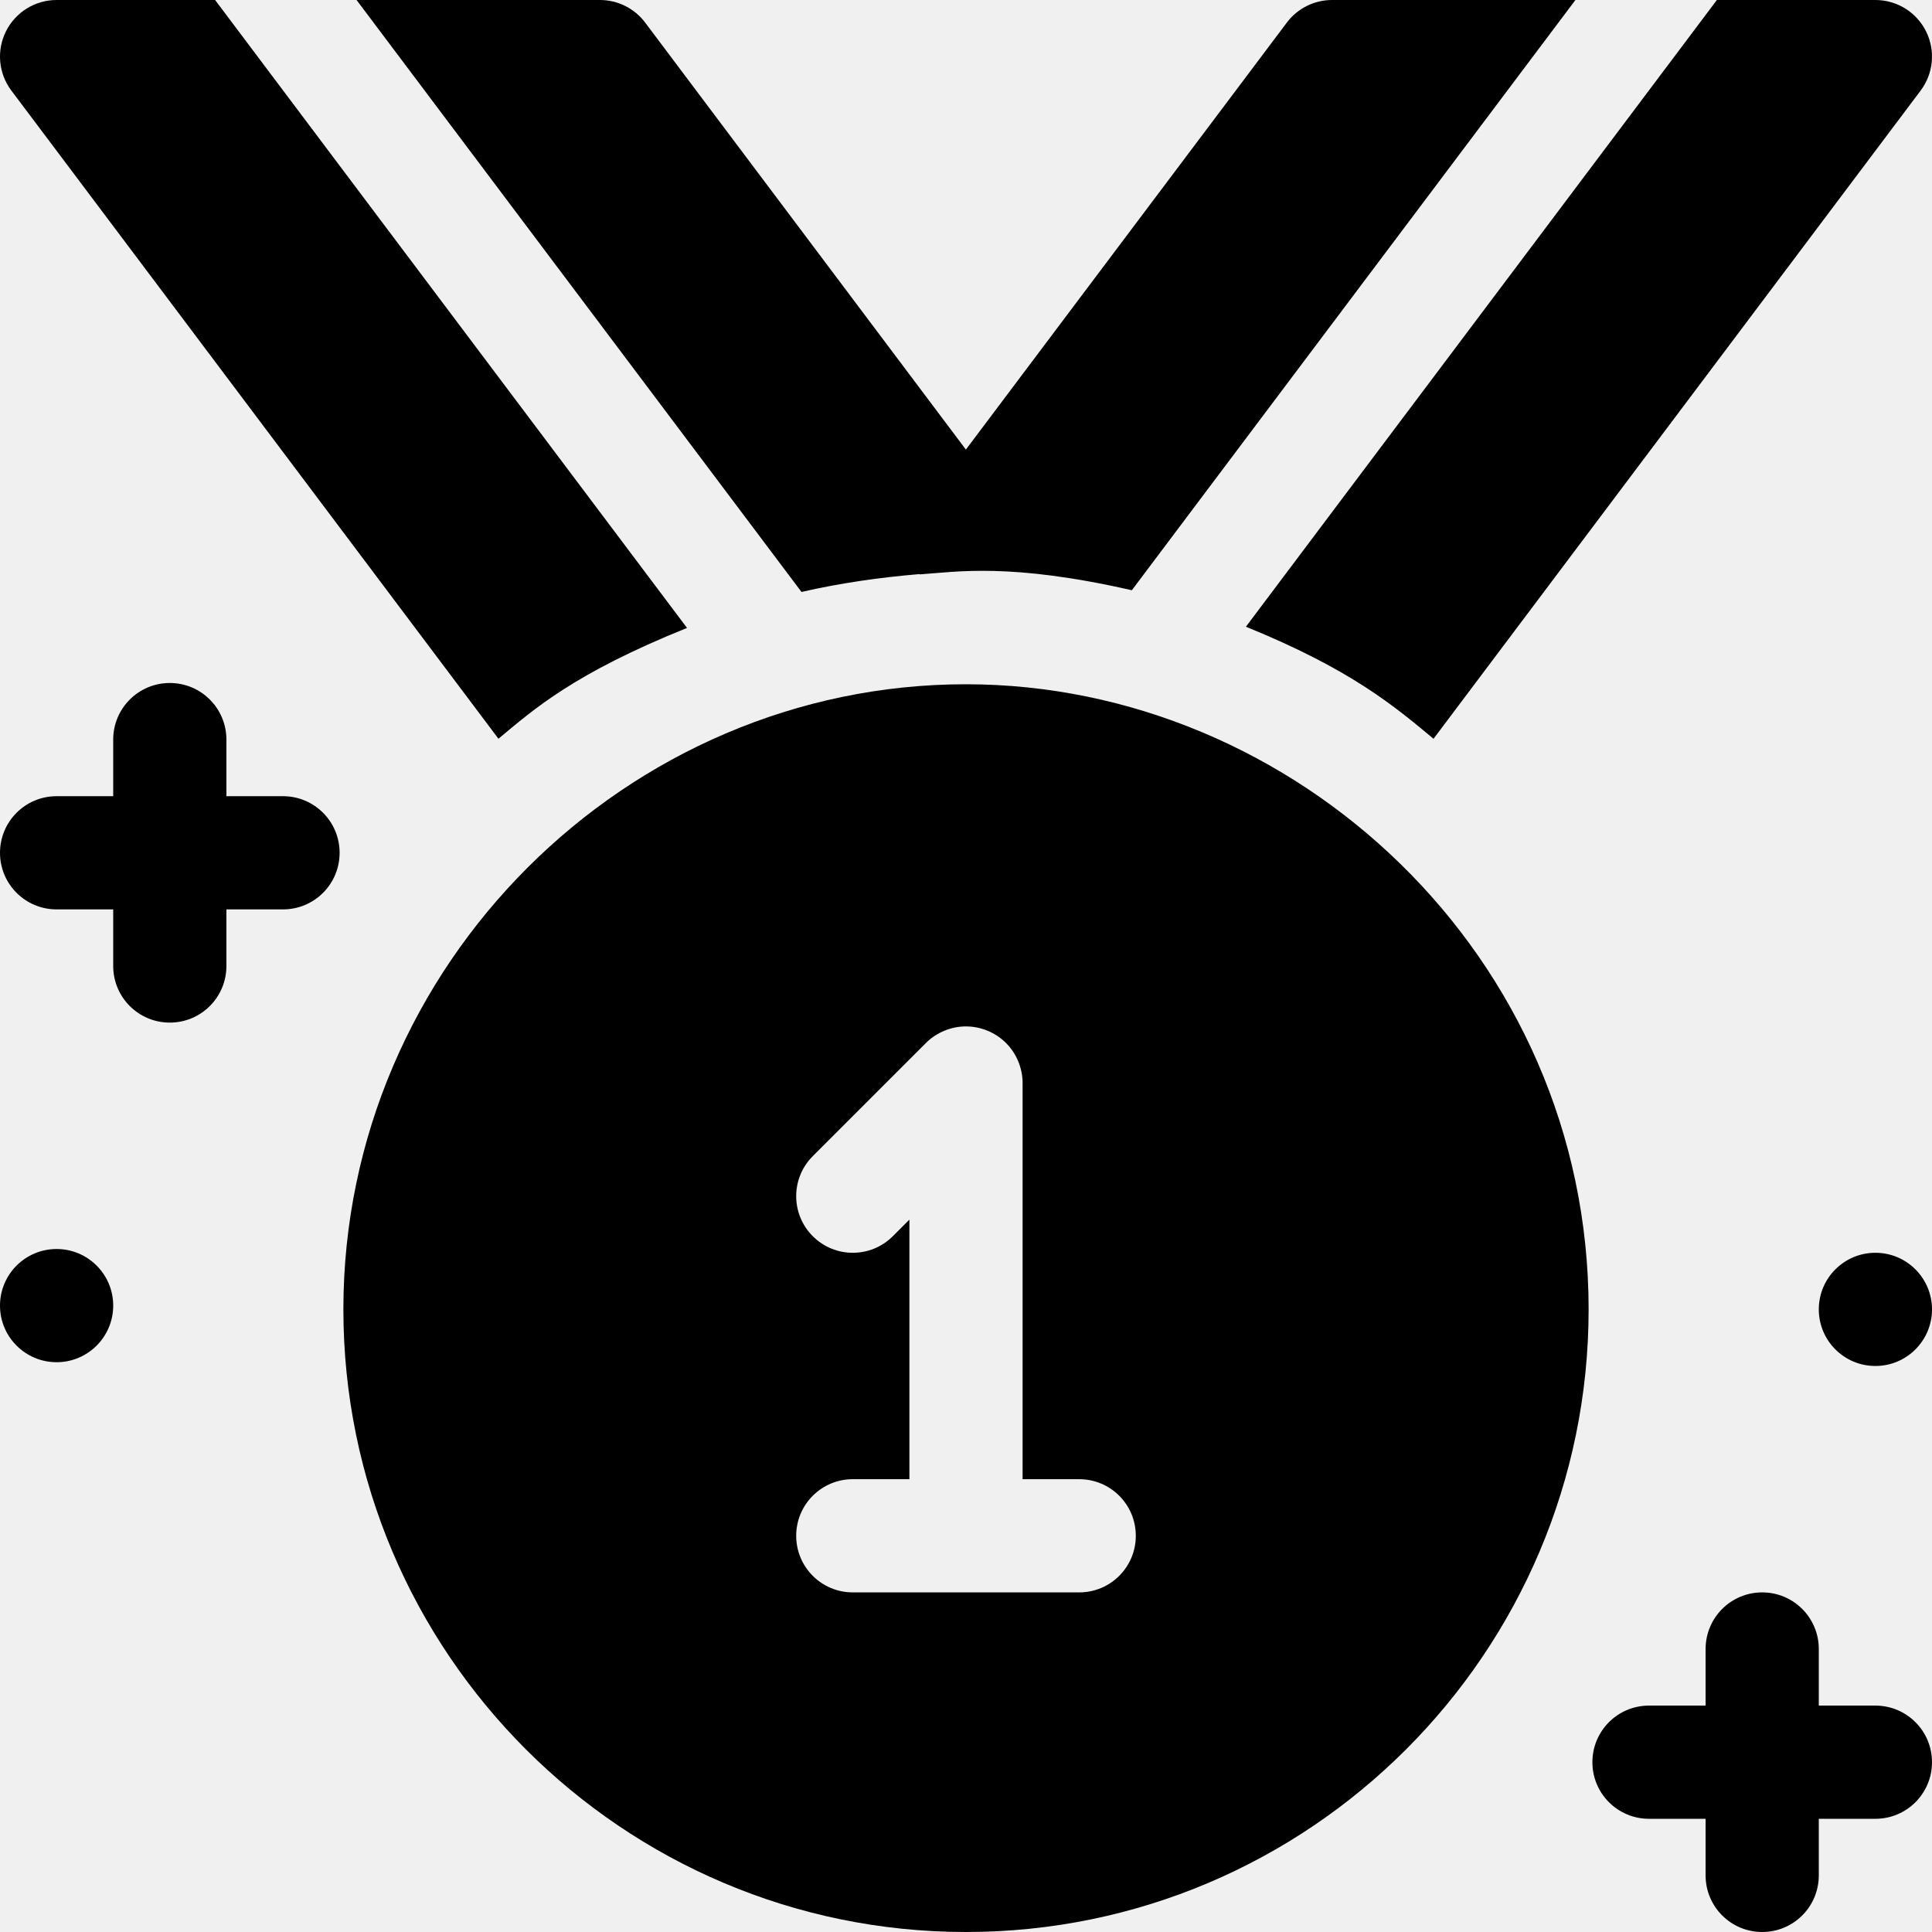
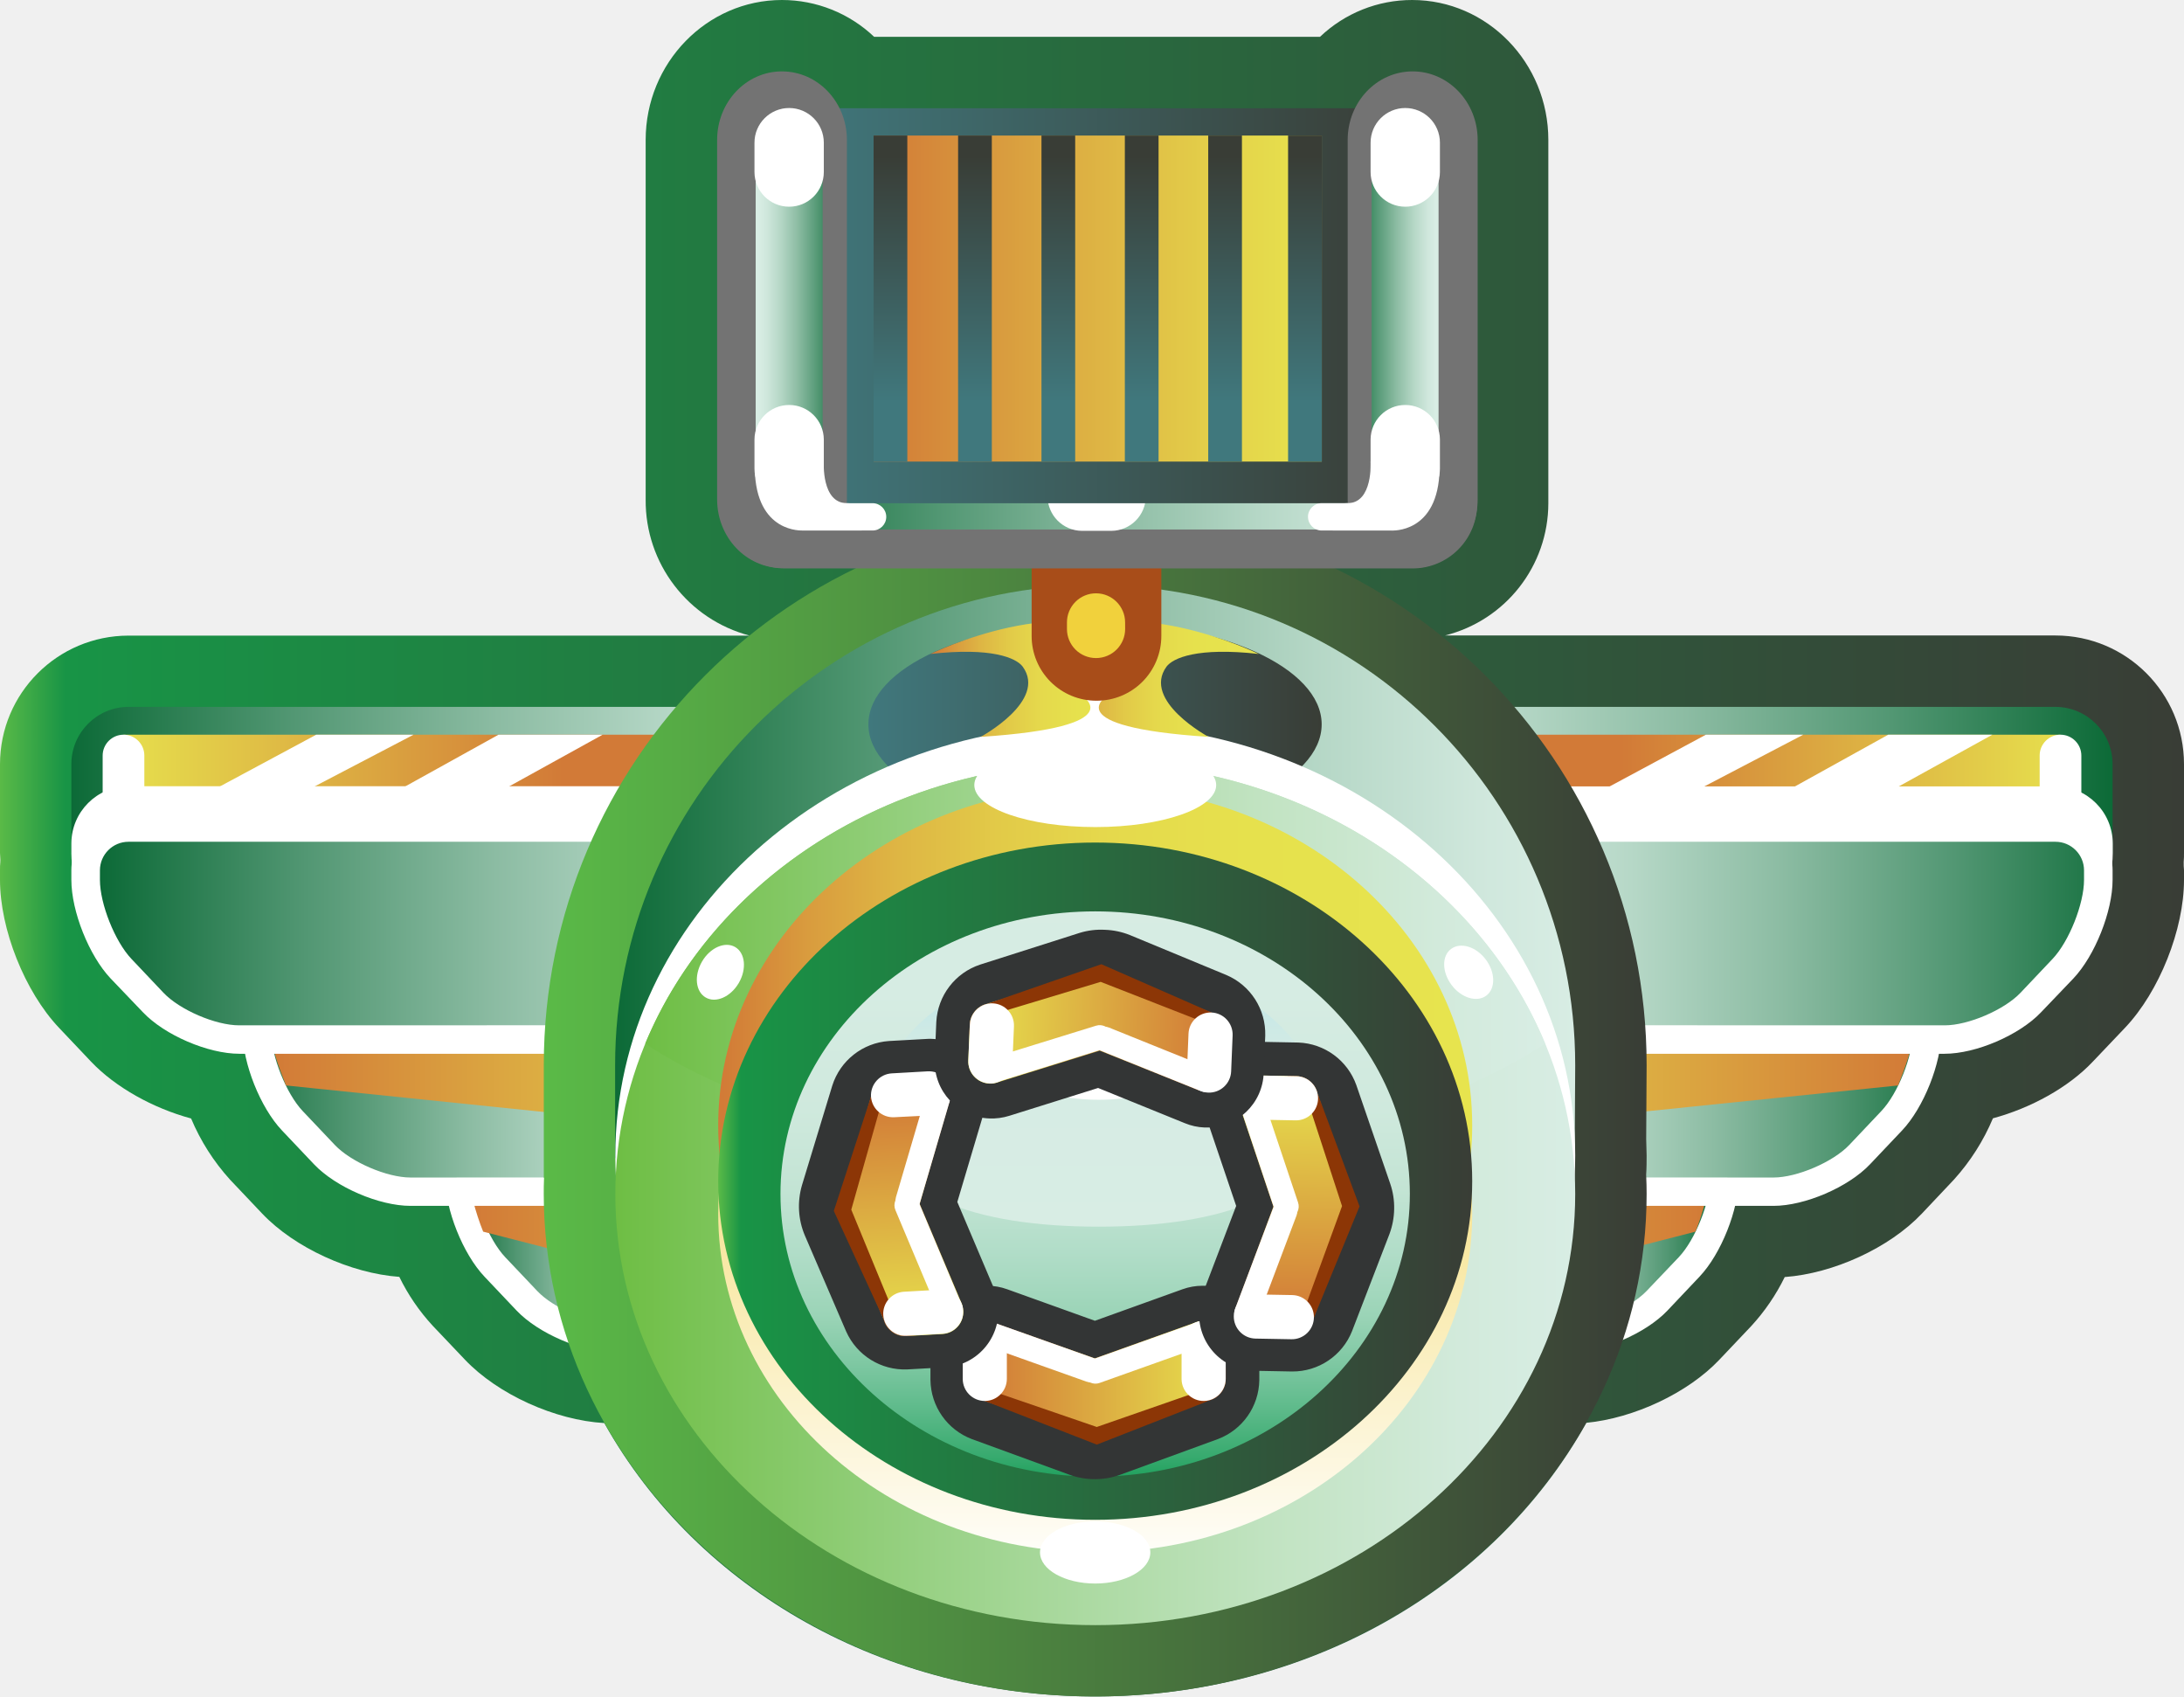
- <svg xmlns="http://www.w3.org/2000/svg" id="Capa_1" enable-background="new 0 0 512 512" height="512" viewBox="0 0 512 512" width="512">
-   <g>
-     <path d="m75 211h-15v-15c0-8.291-6.709-15-15-15s-15 6.709-15 15v15h-15c-8.291 0-15 6.709-15 15s6.709 15 15 15h15v15c0 8.291 6.709 15 15 15s15-6.709 15-15v-15h15c8.291 0 15-6.709 15-15s-6.709-15-15-15z" />
-     <path d="m497 452h-15v-15c0-8.291-6.709-15-15-15s-15 6.709-15 15v15h-15c-8.291 0-15 6.709-15 15s6.709 15 15 15h15v15c0 8.291 6.709 15 15 15s15-6.709 15-15v-15h15c8.291 0 15-6.709 15-15s-6.709-15-15-15z" />
-     <circle cx="497" cy="347" r="15" />
-     <circle cx="15" cy="346" r="15" />
-     <path d="m243.679 152.139c.016.024.007.057.024.081 9.836-.682 24.037-3.139 56.246 4.199l117.554-156.419h-64.497c-4.717 0-9.17 2.227-11.997 6.006l-85.042 113.136-84.976-113.136c-2.827-3.779-7.28-6.006-11.997-6.006h-64.502l117.913 156.878c10.297-2.372 20.758-3.847 31.274-4.739z" />
-     <path d="m132.093 195.773c9.419-7.842 19.862-17.223 49.971-29.368l-125.058-166.405h-42.006c-5.684 0-10.869 3.208-13.418 8.291-2.534 5.083-1.992 11.162 1.421 15.703z" />
-     <path d="m379.898 195.786 129.099-171.792c3.413-4.541 3.955-10.62 1.421-15.703-2.549-5.083-7.734-8.291-13.418-8.291h-42.012l-124.808 166.09c27.703 11.249 39.283 20.993 49.718 29.696z" />
-     <path d="m91 347c0 90.981 74.019 165 165 165s165-74.019 165-165c0-93.838-77.889-165.654-165.003-165.664-89.774-.011-164.997 74.308-164.997 165.664zm195 75h-60c-8.291 0-15-6.709-15-15s6.709-15 15-15h15v-68.789l-4.395 4.395c-5.859 5.859-15.351 5.86-21.211 0-5.859-5.859-5.859-15.352 0-21.211l29.982-29.982c1.388-1.392 3.051-2.496 4.896-3.259 7.64-3.16 16.41.471 19.574 8.119.758 1.833 1.154 3.776 1.154 5.728v105h15c8.291 0 15 6.709 15 15s-6.709 14.999-15 14.999z" />
-   </g>
+ <svg xmlns="http://www.w3.org/2000/svg" xmlns:xlink="http://www.w3.org/1999/xlink" id="Camada_1" data-name="Camada 1" viewBox="0 0 504 391.38">
+   <defs>
+     <linearGradient id="linear-gradient" y1="195.69" x2="504" y2="195.69" gradientUnits="userSpaceOnUse">
+       <stop offset="0" stop-color="#5aba47" />
+       <stop offset="0.03" stop-color="#189446" />
+       <stop offset="1" stop-color="#393d36" />
+     </linearGradient>
+     <linearGradient id="linear-gradient-2" x1="402.28" y1="49.25" x2="356.41" y2="49.25" gradientTransform="matrix(1, 0, 0, -1, -5.16, 333.38)" gradientUnits="userSpaceOnUse">
+       <stop offset="0" stop-color="#0c6a37" />
+       <stop offset="0.27" stop-color="#529773" />
+       <stop offset="0.52" stop-color="#8cbca3" />
+       <stop offset="0.73" stop-color="#b5d7c6" />
+       <stop offset="0.9" stop-color="#cfe7dc" />
+       <stop offset="1" stop-color="#d8ede4" />
+     </linearGradient>
+     <linearGradient id="linear-gradient-3" x1="251.78" y1="277.72" x2="394.67" y2="277.72" gradientUnits="userSpaceOnUse">
+       <stop offset="0" stop-color="#e7e44e" />
+       <stop offset="0.21" stop-color="#e4d34a" />
+       <stop offset="0.62" stop-color="#dba741" />
+       <stop offset="1" stop-color="#d27a37" />
+     </linearGradient>
+     <linearGradient id="linear-gradient-4" x1="457.91" y1="82.96" x2="347.82" y2="82.96" xlink:href="#linear-gradient-2" />
+     <linearGradient id="linear-gradient-5" x1="298.54" y1="243.28" x2="441.43" y2="243.28" xlink:href="#linear-gradient-3" />
+     <linearGradient id="linear-gradient-6" x1="298.33" y1="190.85" x2="487.52" y2="190.85" gradientUnits="userSpaceOnUse">
+       <stop offset="0" stop-color="#d8ede4" />
+       <stop offset="0.1" stop-color="#cfe7dc" />
+       <stop offset="0.27" stop-color="#b5d7c6" />
+       <stop offset="0.48" stop-color="#8cbca3" />
+       <stop offset="0.73" stop-color="#529773" />
+       <stop offset="1" stop-color="#0c6a37" />
+     </linearGradient>
+     <linearGradient id="linear-gradient-7" x1="3075.89" y1="148.44" x2="2968.82" y2="148.44" gradientTransform="translate(3450 333.38) rotate(180)" gradientUnits="userSpaceOnUse">
+       <stop offset="0" stop-color="#d27a37" />
+       <stop offset="1" stop-color="#e7e44e" />
+     </linearGradient>
+     <linearGradient id="linear-gradient-8" x1="499.42" y1="118" x2="339.32" y2="118" xlink:href="#linear-gradient-2" />
+     <linearGradient id="linear-gradient-9" x1="2747.32" y1="49.25" x2="2701.44" y2="49.25" gradientTransform="translate(2854.2 333.38) rotate(180)" xlink:href="#linear-gradient-2" />
+     <linearGradient id="linear-gradient-10" x1="108.09" y1="277.72" x2="250.98" y2="277.72" gradientUnits="userSpaceOnUse">
+       <stop offset="0" stop-color="#d27a37" />
+       <stop offset="0.38" stop-color="#dba741" />
+       <stop offset="0.79" stop-color="#e4d34a" />
+       <stop offset="1" stop-color="#e7e44e" />
+     </linearGradient>
+     <linearGradient id="linear-gradient-11" x1="2802.95" y1="82.96" x2="2692.86" y2="82.96" gradientTransform="translate(2854.2 333.38) rotate(180)" xlink:href="#linear-gradient-2" />
+     <linearGradient id="linear-gradient-12" x1="62.59" y1="243.28" x2="205.49" y2="243.28" xlink:href="#linear-gradient-10" />
+     <linearGradient id="linear-gradient-13" x1="16.47" y1="190.85" x2="205.7" y2="190.85" gradientTransform="matrix(1, 0, 0, 1, 0, 0)" xlink:href="#linear-gradient-2" />
+     <linearGradient id="linear-gradient-14" x1="730.85" y1="148.44" x2="623.78" y2="148.44" gradientTransform="matrix(1, 0, 0, -1, -600.96, 333.38)" xlink:href="#linear-gradient-7" />
+     <linearGradient id="linear-gradient-15" x1="23.06" y1="215.38" x2="199.09" y2="215.38" gradientTransform="matrix(1, 0, 0, 1, 0, 0)" xlink:href="#linear-gradient-2" />
+     <linearGradient id="linear-gradient-16" x1="125.48" y1="254.95" x2="379.99" y2="254.95" gradientUnits="userSpaceOnUse">
+       <stop offset="0" stop-color="#5aba47" />
+       <stop offset="1" stop-color="#393d36" />
+     </linearGradient>
+     <linearGradient id="linear-gradient-17" x1="141.95" y1="245.77" x2="363.51" y2="245.77" gradientTransform="matrix(1, 0, 0, 1, 0, 0)" xlink:href="#linear-gradient-2" />
+     <linearGradient id="linear-gradient-18" x1="200.43" y1="167.11" x2="305.03" y2="167.11" gradientUnits="userSpaceOnUse">
+       <stop offset="0" stop-color="#40787d" />
+       <stop offset="1" stop-color="#393d36" />
+     </linearGradient>
+     <linearGradient id="linear-gradient-19" x1="141.95" y1="275.46" x2="363.51" y2="275.46" gradientUnits="userSpaceOnUse">
+       <stop offset="0" stop-color="#6ebe44" />
+       <stop offset="0.13" stop-color="#80c65f" />
+       <stop offset="0.43" stop-color="#a5d798" />
+       <stop offset="0.68" stop-color="#c1e3c1" />
+       <stop offset="0.88" stop-color="#d2eadb" />
+       <stop offset="1" stop-color="#d8ede4" />
+     </linearGradient>
+     <linearGradient id="linear-gradient-20" x1="148.89" y1="221.12" x2="356.57" y2="221.12" xlink:href="#linear-gradient-19" />
+     <linearGradient id="linear-gradient-21" x1="257.9" y1="124.35" x2="257.9" y2="-31.9" gradientTransform="matrix(1, 0, 0, -1, -5.16, 333.38)" gradientUnits="userSpaceOnUse">
+       <stop offset="0" stop-color="#f0ce41" />
+       <stop offset="0.43" stop-color="#f7e495" />
+       <stop offset="0.99" stop-color="#fff" />
+     </linearGradient>
+     <linearGradient id="linear-gradient-22" x1="165.74" y1="259.65" x2="339.74" y2="259.65" gradientUnits="userSpaceOnUse">
+       <stop offset="0" stop-color="#d27a37" />
+       <stop offset="0.01" stop-color="#d27c37" />
+       <stop offset="0.12" stop-color="#d99c3e" />
+       <stop offset="0.24" stop-color="#deb644" />
+       <stop offset="0.37" stop-color="#e2ca48" />
+       <stop offset="0.52" stop-color="#e5d94c" />
+       <stop offset="0.7" stop-color="#e6e14d" />
+       <stop offset="1" stop-color="#e7e44e" />
+     </linearGradient>
+     <linearGradient id="linear-gradient-23" x1="165.74" y1="272.51" x2="339.74" y2="272.51" xlink:href="#linear-gradient" />
+     <linearGradient id="linear-gradient-24" x1="252.73" y1="44.9" x2="252.73" y2="226.93" gradientTransform="matrix(1, 0, 0, -1, 0, 392)" gradientUnits="userSpaceOnUse">
+       <stop offset="0" stop-color="#029447" />
+       <stop offset="0.01" stop-color="#0c984f" />
+       <stop offset="0.06" stop-color="#37aa6e" />
+       <stop offset="0.12" stop-color="#5dba8a" />
+       <stop offset="0.18" stop-color="#7fc8a3" />
+       <stop offset="0.24" stop-color="#9bd4b7" />
+       <stop offset="0.32" stop-color="#b1ddc8" />
+       <stop offset="0.4" stop-color="#c3e4d4" />
+       <stop offset="0.5" stop-color="#cfe9dd" />
+       <stop offset="0.65" stop-color="#d6ece3" />
+       <stop offset="1" stop-color="#d8ede4" />
+     </linearGradient>
+     <linearGradient id="linear-gradient-25" x1="258.71" y1="47.36" x2="258.71" y2="133.06" gradientTransform="matrix(1, 0, 0, -1, -5.16, 333.38)" gradientUnits="userSpaceOnUse">
+       <stop offset="0" stop-color="#d8ede4" />
+       <stop offset="0.4" stop-color="#d6ece4" />
+       <stop offset="0.55" stop-color="#cfeae5" />
+       <stop offset="0.65" stop-color="#c4e7e7" />
+       <stop offset="0.73" stop-color="#b3e2ea" />
+       <stop offset="0.81" stop-color="#9ddced" />
+       <stop offset="0.87" stop-color="#81d4f1" />
+       <stop offset="0.93" stop-color="#61caf6" />
+       <stop offset="0.98" stop-color="#3dbffc" />
+       <stop offset="1" stop-color="#2abaff" />
+     </linearGradient>
+     <linearGradient id="linear-gradient-26" x1="258.71" y1="34.44" x2="258.71" y2="-28.92" xlink:href="#linear-gradient-21" />
+     <linearGradient id="linear-gradient-27" x1="214.73" y1="156.63" x2="263.47" y2="156.63" xlink:href="#linear-gradient-22" />
+     <linearGradient id="linear-gradient-28" x1="241.74" y1="156.63" x2="290.48" y2="156.63" xlink:href="#linear-gradient-22" />
+     <linearGradient id="linear-gradient-29" x1="178.71" y1="218.95" x2="338.75" y2="218.95" xlink:href="#linear-gradient-2" />
+     <linearGradient id="linear-gradient-30" x1="182.15" y1="70.54" x2="324.26" y2="70.54" xlink:href="#linear-gradient-18" />
+     <linearGradient id="linear-gradient-31" x1="199.09" y1="262.81" x2="180.2" y2="262.81" xlink:href="#linear-gradient-2" />
+     <linearGradient id="linear-gradient-32" x1="109.29" y1="262.81" x2="90.4" y2="262.81" gradientTransform="translate(421.76 333.38) rotate(180)" xlink:href="#linear-gradient-2" />
+     <linearGradient id="linear-gradient-33" x1="201.6" y1="68.88" x2="305.03" y2="68.88" xlink:href="#linear-gradient-10" />
+     <linearGradient id="linear-gradient-34" x1="205.49" y1="299.21" x2="205.49" y2="355.97" gradientTransform="matrix(1, 0, 0, -1, 0, 392)" xlink:href="#linear-gradient-18" />
+     <linearGradient id="linear-gradient-35" x1="224.99" y1="299.21" x2="224.99" y2="355.97" gradientTransform="matrix(1, 0, 0, -1, 0, 392)" xlink:href="#linear-gradient-18" />
+     <linearGradient id="linear-gradient-36" x1="244.23" y1="299.21" x2="244.23" y2="355.97" gradientTransform="matrix(1, 0, 0, -1, 0, 392)" xlink:href="#linear-gradient-18" />
+     <linearGradient id="linear-gradient-37" x1="282.71" y1="299.21" x2="282.71" y2="355.97" gradientTransform="matrix(1, 0, 0, -1, 0, 392)" xlink:href="#linear-gradient-18" />
+     <linearGradient id="linear-gradient-38" x1="263.47" y1="299.21" x2="263.47" y2="355.97" gradientTransform="matrix(1, 0, 0, -1, 0, 392)" xlink:href="#linear-gradient-18" />
+     <linearGradient id="linear-gradient-39" x1="301.14" y1="299.21" x2="301.14" y2="355.97" gradientTransform="matrix(1, 0, 0, -1, 0, 392)" xlink:href="#linear-gradient-18" />
+     <linearGradient id="linear-gradient-40" x1="232.41" y1="14.99" x2="288.03" y2="14.99" gradientTransform="matrix(1, 0, 0, -1, -5.16, 333.38)" xlink:href="#linear-gradient-7" />
+     <linearGradient id="linear-gradient-41" x1="237.32" y1="3.39" x2="292.94" y2="3.39" gradientTransform="matrix(0.02, -1, -1, -0.02, 297.27, 541.22)" xlink:href="#linear-gradient-7" />
+     <linearGradient id="linear-gradient-42" x1="182.57" y1="-33.39" x2="238.17" y2="-33.39" gradientTransform="matrix(0.06, 1, 1, -0.06, 228.92, 68.54)" xlink:href="#linear-gradient-7" />
+     <linearGradient id="linear-gradient-43" x1="227.03" y1="181.18" x2="282.65" y2="181.18" gradientTransform="matrix(-1, -0.04, -0.04, 1, 513.77, 66.85)" xlink:href="#linear-gradient-7" />
+   </defs>
+   <path d="M252.73,391.38c-48.37,0-91.65-24.43-113.28-63.07-11.33-.65-24.56-6.61-32.18-14.65l-7.43-7.82a46.8,46.8,0,0,1-7.69-11.26C80.94,293.77,68,287.87,60.52,280l-7.42-7.83a49.52,49.52,0,0,1-9-14.13c-8.74-2.36-17.45-7.17-23.09-13.12l-7.42-7.83C5.71,228.75,0,214.38,0,203v-2.23a16.88,16.88,0,0,1,.07-1.87c.07-.63-.07-1.44-.07-2.11v-20.5a29.68,29.68,0,0,1,29.65-29.65H173A32.18,32.18,0,0,1,149,115.24V32.29C149,14.48,163.13,0,180.45,0a30.89,30.89,0,0,1,21.27,8.49h102.9A30.77,30.77,0,0,1,325.88,0c17.33,0,31.43,14.48,31.43,32.29v83.8a31.49,31.49,0,0,1-23.86,30.52H474.34A29.68,29.68,0,0,1,504,176.26v20.5c0,.67,0,1.37-.07,2.11a15.58,15.58,0,0,0,.07,1.87V203c0,11.44-5.71,25.78-13.58,34.08L483,244.88c-5.64,6-14.35,10.76-23.09,13.12a49.93,49.93,0,0,1-9,14.14L443.49,280c-7.5,7.91-20.42,13.81-31.63,14.62a47.64,47.64,0,0,1-7.69,11.27l-7.42,7.83c-7.28,7.68-19.69,13.46-30.66,14.53C344.46,366.92,301.15,391.38,252.73,391.38Z" transform="translate(0 0)" fill="url(#linear-gradient)" />
+   <path d="M212.1,269.51A12,12,0,0,1,223,256.43a10.45,10.45,0,0,1,1.25-.05H388.08a13.21,13.21,0,0,1,13.17,13.18v2.23c0,7.25-4.07,17.49-9.06,22.75l-7.42,7.84c-5,5.26-15,9.56-22.24,9.56h-134a14.5,14.5,0,0,1-14.18-13.14Z" transform="translate(0 0)" fill="#fff" />
+   <path d="M228.52,305.32a7.86,7.86,0,0,1-7.61-7.05L218.67,269a5.46,5.46,0,0,1,4.84-6,4.78,4.78,0,0,1,.76,0H388.08a6.6,6.6,0,0,1,6.59,6.59v2.23c0,5.52-3.46,14.21-7.26,18.22L380,297.82c-3.73,3.92-12,7.5-17.46,7.5Z" transform="translate(0 0)" fill="url(#linear-gradient-2)" />
+   <path d="M388.08,256.38c7.25,0,4.85.31,4.85,7.56l1.74,6.21c0,3.69-1.71,9.81-3.41,14l-58.11,14.91c-7.25,0-79.7-20.82-80.26-28.05l-1.11-14.63Z" transform="translate(0 0)" fill="url(#linear-gradient-3)" />
+   <path d="M258.84,235.79a12,12,0,0,1,10.8-13.09,12.55,12.55,0,0,1,1.37,0H434.84A13.22,13.22,0,0,1,448,235.83v2.23c0,7.24-4.08,17.48-9.06,22.74l-7.42,7.83c-5,5.26-15,9.57-22.25,9.57h-134a14.52,14.52,0,0,1-14.19-13.14Z" transform="translate(0 0)" fill="#fff" />
+   <path d="M275.26,271.61a7.88,7.88,0,0,1-7.62-7.06l-2.24-29.26a5.46,5.46,0,0,1,4.83-6,5.09,5.09,0,0,1,.78,0H434.84a6.59,6.59,0,0,1,6.58,6.59v2.23c0,5.52-3.45,14.2-7.26,18.21l-7.41,7.83c-3.73,3.93-12.05,7.51-17.47,7.51Z" transform="translate(0 0)" fill="url(#linear-gradient-4)" />
+   <path d="M428.84,222.65c6.93,0,12.59,5.93,12.59,13.18v2.23c0,3.69-1.78,8.17-3.4,12.36l-131.34,13.5c-6.93,0-6.55-19.41-7.08-26.64l-1.07-14.63Z" transform="translate(0 0)" fill="url(#linear-gradient-5)" />
+   <path d="M310.54,163.08h163.8a13.22,13.22,0,0,1,13.18,13.18v20.5l-16,11.81-.47.5c-5,5.26-15,9.56-22.25,9.56h-134a14.55,14.55,0,0,1-13.57-10.06l-2.89-17.71V176.22a12.06,12.06,0,0,1,10.93-13.09A10.12,10.12,0,0,1,310.54,163.08Z" transform="translate(0 0)" fill="url(#linear-gradient-6)" />
+   <rect x="310.54" y="169.5" width="164.96" height="30.88" fill="url(#linear-gradient-7)" />
+   <path d="M470.69,174.32a4.81,4.81,0,0,1,4.8-4.82h0a4.82,4.82,0,0,1,4.82,4.82h0v14.06a4.81,4.81,0,0,1-4.81,4.81h0a4.81,4.81,0,0,1-4.81-4.81Z" transform="translate(0 0)" fill="#fff" />
+   <path d="M298.36,194.49a12.07,12.07,0,0,1,11-13.07c.41,0,.81,0,1.22,0h163.8a13.22,13.22,0,0,1,13.18,13.18v2.23c0,7.25-4.07,17.49-9.06,22.75L471,227.38c-5,5.26-15,9.57-22.25,9.57h-134a14.5,14.5,0,0,1-14.18-13.15Z" transform="translate(0 0)" fill="#fff" />
+   <path d="M298.36,200.7a12.06,12.06,0,0,1,10.93-13.09,10.45,10.45,0,0,1,1.25-.05h163.8a13.22,13.22,0,0,1,13.18,13.18V203c0,7.25-4.07,17.49-9.06,22.75L471,233.55c-5,5.26-15,9.56-22.25,9.56h-134A14.5,14.5,0,0,1,300.66,230Z" transform="translate(0 0)" fill="#fff" />
+   <path d="M314.84,236.52a7.86,7.86,0,0,1-7.61-7.05L305,200.2a5.48,5.48,0,0,1,4.93-6,5.15,5.15,0,0,1,.68,0H474.34a6.6,6.6,0,0,1,6.59,6.59V203c0,5.52-3.45,14.2-7.25,18.21l-7.42,7.84c-3.73,3.93-12.05,7.5-17.47,7.5Z" transform="translate(0 0)" fill="url(#linear-gradient-8)" />
+   <polygon points="364.93 184.94 393.67 169.5 416.13 169.5 386.59 184.94 364.93 184.94" fill="#fff" />
+   <polygon points="435.75 169.5 407.89 184.94 431.83 184.94 459.77 169.5 435.75 169.5" fill="#fff" />
+   <path d="M291.9,269.51A12.06,12.06,0,0,0,281,256.43a10.12,10.12,0,0,0-1.23-.05H115.92a13.22,13.22,0,0,0-13.18,13.18v2.23c0,7.25,4.08,17.49,9.07,22.75l7.42,7.83c5,5.26,15,9.56,22.24,9.56h134a14.5,14.5,0,0,0,14.18-13.14Z" transform="translate(0 0)" fill="#fff" />
+   <path d="M275.48,305.32a7.86,7.86,0,0,0,7.61-7.05L285.33,269a5.46,5.46,0,0,0-4.84-6,4.78,4.78,0,0,0-.76,0H115.92a6.6,6.6,0,0,0-6.59,6.59v2.23c0,5.52,3.46,14.21,7.26,18.22l7.42,7.83c3.72,3.92,12,7.5,17.46,7.5Z" transform="translate(0 0)" fill="url(#linear-gradient-9)" />
+   <path d="M114.68,256.38c-7.25,0-4.85.31-4.85,7.56l-1.74,6.21c0,3.69,1.71,9.81,3.41,14l58.1,14.9c7.25,0,79.7-20.82,80.26-28.05L251,256.38Z" transform="translate(0 0)" fill="url(#linear-gradient-10)" />
+   <path d="M245.16,235.79a12,12,0,0,0-10.8-13.09,12.55,12.55,0,0,0-1.37,0H69.18A13.22,13.22,0,0,0,56,235.83v2.23c0,7.24,4.08,17.48,9.07,22.74l7.42,7.83c5,5.26,15,9.57,22.24,9.57h134a14.5,14.5,0,0,0,14.18-13.14Z" transform="translate(0 0)" fill="#fff" />
+   <path d="M228.74,271.61a7.87,7.87,0,0,0,7.61-7.06l2.24-29.26a5.45,5.45,0,0,0-4.81-6,5.22,5.22,0,0,0-.79,0H69.18a6.6,6.6,0,0,0-6.59,6.59v2.23c0,5.52,3.46,14.2,7.26,18.21l7.42,7.83c3.73,3.93,12,7.51,17.46,7.51Z" transform="translate(0 0)" fill="url(#linear-gradient-11)" />
+   <path d="M75.19,222.65c-6.93,0-12.6,5.93-12.6,13.18v2.23c0,3.69,1.78,8.17,3.41,12.36l131.34,13.5c6.93,0,6.55-19.41,7.08-26.64l1.07-14.63Z" transform="translate(0 0)" fill="url(#linear-gradient-12)" />
+   <path d="M193.46,163.08H29.65a13.22,13.22,0,0,0-13.18,13.18v20.5l16,11.81.47.5c5,5.26,15,9.56,22.24,9.56h134a14.54,14.54,0,0,0,13.56-10.06l2.9-17.71V176.22a12,12,0,0,0-10.8-13.09A12.73,12.73,0,0,0,193.46,163.08Z" transform="translate(0 0)" fill="url(#linear-gradient-13)" />
+   <rect x="28.5" y="169.5" width="164.96" height="30.88" fill="url(#linear-gradient-14)" />
+   <path d="M33.31,174.32a4.81,4.81,0,0,0-4.8-4.82h0a4.82,4.82,0,0,0-4.82,4.82h0v14.06a4.81,4.81,0,0,0,4.81,4.81h0a4.81,4.81,0,0,0,4.81-4.81Z" transform="translate(0 0)" fill="#fff" />
+   <path d="M205.63,194.49a12,12,0,0,0-10.84-13.06,11.74,11.74,0,0,0-1.33-.05H29.65a13.23,13.23,0,0,0-13.18,13.18v2.23c0,7.25,4.08,17.49,9.07,22.75L33,227.38C38,232.64,48,237,55.2,237h134a14.5,14.5,0,0,0,14.18-13.15Z" transform="translate(0 0)" fill="#fff" />
+   <path d="M205.63,200.7a12,12,0,0,0-10.8-13.09,12.55,12.55,0,0,0-1.37-.05H29.65a13.22,13.22,0,0,0-13.18,13.18V203c0,7.25,4.08,17.49,9.07,22.75L33,233.55c5,5.26,15,9.56,22.24,9.56h134A14.5,14.5,0,0,0,203.38,230Z" transform="translate(0 0)" fill="#fff" />
+   <path d="M189.21,236.52a7.86,7.86,0,0,0,7.61-7.05l2.24-29.27a5.46,5.46,0,0,0-4.89-6,5.61,5.61,0,0,0-.71,0H29.65a6.6,6.6,0,0,0-6.59,6.59V203c0,5.52,3.46,14.2,7.26,18.21l7.42,7.84c3.73,3.93,12,7.5,17.46,7.5Z" transform="translate(0 0)" fill="url(#linear-gradient-15)" />
+   <polygon points="44.22 184.94 72.97 169.5 95.43 169.5 65.89 184.94 44.22 184.94" fill="#fff" />
+   <polygon points="115.04 169.5 87.19 184.94 111.13 184.94 139.07 169.5 115.04 169.5" fill="#fff" />
+   <path d="M252.73,391.38c-70.17,0-127.25-52-127.25-115.94,0-1.13,0-2.32.07-3.66l-.06-.1V245.76a127.25,127.25,0,0,1,254.5,0h0l-.1,17c0,1.27.1,2.54.1,3.82s0,2.78-.11,4.44c.08,1.66.11,3.09.11,4.44C380,339.38,322.9,391.38,252.73,391.38Z" transform="translate(0 0)" fill="url(#linear-gradient-16)" />
+   <path d="M363.51,245.76a110.78,110.78,0,0,0-221.56,0V267l3.24,5.37a110.78,110.78,0,0,0,215.07,0l3.14-8.23Z" transform="translate(0 0)" fill="url(#linear-gradient-17)" />
+   <path d="M305,167.11c0-13.08-23.42-23.69-52.3-23.69s-52.3,10.61-52.3,23.69,23.42,23.7,52.3,23.7S305,180.2,305,167.11Z" transform="translate(0 0)" fill="url(#linear-gradient-18)" />
+   <path d="M363.51,266.58c0-54.93-49.6-99.47-110.78-99.47S142,211.65,142,266.58s49.6,99.47,110.78,99.47S363.51,321.51,363.51,266.58Z" transform="translate(0 0)" fill="#fff" />
+   <path d="M363.51,275.46c0-54.94-49.6-99.47-110.78-99.47S142,220.52,142,275.46s49.6,99.47,110.78,99.47S363.51,330.38,363.51,275.46Z" transform="translate(0 0)" fill="url(#linear-gradient-19)" />
+   <path d="M252.73,266.25c42.75,0,80.58-10.05,103.84-25.48C340.89,202.94,300.32,176,252.73,176s-88.16,26.95-103.84,64.78C172.15,256.2,210,266.25,252.73,266.25Z" transform="translate(0 0)" fill="url(#linear-gradient-20)" />
+   <path d="M339.74,280c0-43.15-39-78.13-87-78.13s-87,35-87,78.13,39,78.12,87,78.12S339.74,323.18,339.74,280Z" transform="translate(0 0)" fill="url(#linear-gradient-21)" />
+   <path d="M339.74,259.66c0-43.15-39-78.13-87-78.13s-87,35-87,78.13,39,78.12,87,78.12S339.74,302.81,339.74,259.66Z" transform="translate(0 0)" fill="url(#linear-gradient-22)" />
+   <path d="M339.74,272.5c0-43.15-39-78.12-87-78.12s-87,35-87,78.12,39,78.13,87,78.13S339.74,315.65,339.74,272.5Z" transform="translate(0 0)" fill="url(#linear-gradient-23)" />
+   <ellipse cx="252.73" cy="275.46" rx="72.62" ry="65.2" fill="url(#linear-gradient-24)" />
+   <path d="M280.66,181.12c0-5.35-12.5-9.68-27.93-9.68s-27.89,4.33-27.89,9.68,12.51,9.69,27.94,9.69S280.66,186.47,280.66,181.12Z" transform="translate(0 0)" fill="#fff" />
+   <rect x="242.11" y="147.61" width="19.52" height="22.36" fill="#fff" />
+   <path d="M343,229.69c2.17-1.63,2.1-5.37-.14-8.34s-5.81-4.06-8-2.42-2.1,5.36.14,8.34S340.84,231.32,343,229.69Z" transform="translate(0 0)" fill="#fff" />
+   <path d="M162.84,230.12c2.34,1.38,5.76-.12,7.64-3.33s1.51-6.93-.82-8.3-5.77.12-7.65,3.34S160.49,228.75,162.84,230.12Z" transform="translate(0 0)" fill="#fff" />
+   <path d="M265.46,358.15c0-4-5.7-7.16-12.73-7.16S240,354.19,240,358.15s5.7,7.18,12.73,7.18S265.46,362.11,265.46,358.15Z" transform="translate(0 0)" fill="#fff" />
+   <path id="_Path_" data-name="&lt;Path&gt;" d="M304.49,256.57c0-19.32-22.81-35-50.94-35s-50.93,15.66-50.93,35S225.42,283,253.55,283,304.49,275.88,304.49,256.57Z" transform="translate(0 0)" fill="url(#linear-gradient-25)" />
+   <path d="M277,317.78c0-8.87-10.48-7.36-23.42-7.36s-23.42-1.51-23.42,7.36,10.49,16.09,23.42,16.09S277,326.67,277,317.78Z" transform="translate(0 0)" fill="url(#linear-gradient-26)" />
+   <path d="M226.31,170s15.43-8.31,9.7-16.2c-1.49-2-7.13-4.52-21.28-2.93,0,0,32-15.64,48.74-1.89l-13.88,11.49S261.84,167.67,226.31,170Z" transform="translate(0 0)" fill="url(#linear-gradient-27)" />
+   <path d="M278.9,170s-15.43-8.31-9.71-16.2c1.49-2,7.14-4.52,21.29-2.93,0,0-32-15.64-48.74-1.89l13.87,11.49S243.36,167.67,278.9,170Z" transform="translate(0 0)" fill="url(#linear-gradient-28)" />
+   <path d="M280.46,238.65c0,8.32-12,15.07-26.91,15.07s-26.91-6.75-26.91-15.07,12-15.07,26.91-15.07S280.46,230.32,280.46,238.65Z" transform="translate(0 0)" fill="#fff" />
+   <path d="M268,130.94A14.92,14.92,0,0,0,253,116h0a14.92,14.92,0,0,0-14.93,14.93h0v15.79A14.92,14.92,0,0,0,253,161.66h0A14.92,14.92,0,0,0,268,146.73Z" transform="translate(0 0)" fill="#a84d19" />
+   <path d="M326,101.14a14.92,14.92,0,0,1,14.88,14.94v.06h0a14.91,14.91,0,0,1-14.88,15H181.11a14.91,14.91,0,0,1-14.88-15h0a14.92,14.92,0,0,1,14.84-15H326Z" transform="translate(0 0)" fill="#737373" />
+   <path d="M323.64,106.7c5.17,0,9.37,3.46,9.37,7.73h0c0,4.26-4.2,7.72-9.37,7.72H184.1c-5.17,0-9.37-3.46-9.37-7.72h0c0-4.27,4.2-7.73,9.37-7.73Z" transform="translate(0 0)" fill="url(#linear-gradient-29)" />
+   <path d="M249.69,106.47a8,8,0,0,0-7.95,8h0a8,8,0,0,0,7.95,8h6.78a8,8,0,0,0,7.95-8h0a8,8,0,0,0-7.95-8Z" transform="translate(0 0)" fill="#fff" />
+   <rect x="182.15" y="24.97" width="142.11" height="91.13" fill="url(#linear-gradient-30)" />
+   <path d="M195.44,32.29c0-8.74-6.7-15.82-15-15.82h0c-8.26,0-14.95,7.08-14.95,15.82v82.93c0,8.73,6.69,15.82,14.95,15.82h0c8.26,0,15-7.09,15-15.82Z" transform="translate(0 0)" fill="#737373" />
+   <path d="M189.84,34.38c0-5.18-3.46-9.38-7.72-9.38h0c-4.27,0-7.73,4.2-7.73,9.38v72.37c0,5.18,3.46,9.38,7.73,9.38h0c4.26,0,7.72-4.2,7.72-9.38Z" transform="translate(0 0)" fill="url(#linear-gradient-31)" />
+   <path d="M190.11,39.69a8,8,0,0,1-8,8h0a8,8,0,0,1-8-8V32.92a8,8,0,0,1,8-8h0a8,8,0,0,1,8,8Z" transform="translate(0 0)" fill="#fff" />
+   <path d="M190.11,108.14a8,8,0,0,1-8,8h0a8,8,0,0,1-8-8v-6.76a8,8,0,0,1,8-7.95h0a8,8,0,0,1,8,7.95Z" transform="translate(0 0)" fill="#fff" />
+   <path d="M311,32.29c0-8.74,6.7-15.82,15-15.82h0c8.26,0,15,7.08,15,15.82v82.93c0,8.73-6.7,15.82-15,15.82h0c-8.25,0-15-7.09-15-15.82Z" transform="translate(0 0)" fill="#737373" />
+   <path d="M316.53,34.38c0-5.18,3.46-9.38,7.72-9.38h0c4.27,0,7.73,4.2,7.73,9.38v72.37c0,5.18-3.46,9.38-7.73,9.38h0c-4.26,0-7.72-4.2-7.72-9.38Z" transform="translate(0 0)" fill="url(#linear-gradient-32)" />
+   <path d="M316.29,39.69a8,8,0,0,0,8,8h0a8,8,0,0,0,8-8V32.92a8,8,0,0,0-8-8h0a8,8,0,0,0-8,8Z" transform="translate(0 0)" fill="#fff" />
+   <path d="M316.29,108.14a8,8,0,0,0,8,8h0a8,8,0,0,0,8-8v-6.76a8,8,0,0,0-8-7.95h0a8,8,0,0,0-8,7.95Z" transform="translate(0 0)" fill="#fff" />
+   <rect x="201.6" y="31.27" width="103.43" height="75.22" fill="url(#linear-gradient-33)" />
+   <rect x="201.6" y="31.27" width="7.78" height="75.22" fill="url(#linear-gradient-34)" />
+   <rect x="221.1" y="31.27" width="7.78" height="75.22" fill="url(#linear-gradient-35)" />
+   <rect x="240.34" y="31.27" width="7.78" height="75.22" fill="url(#linear-gradient-36)" />
+   <rect x="278.82" y="31.27" width="7.78" height="75.22" fill="url(#linear-gradient-37)" />
+   <rect x="259.58" y="31.27" width="7.78" height="75.22" fill="url(#linear-gradient-38)" />
+   <rect x="297.25" y="31.27" width="7.78" height="75.22" fill="url(#linear-gradient-39)" />
+   <path d="M182.15,119.24a3.15,3.15,0,0,1,3.13-3.15h16.09a3.15,3.15,0,0,1,3.15,3.15h0a3.15,3.15,0,0,1-3.15,3.15H185.3a3.15,3.15,0,0,1-3.15-3.13v0Z" transform="translate(0 0)" fill="#fff" />
+   <path d="M301.84,119.24a3.15,3.15,0,0,1,3.15-3.15h16.07a3.15,3.15,0,0,1,3.15,3.15h0a3.15,3.15,0,0,1-3.15,3.15H305a3.15,3.15,0,0,1-3.15-3.15Z" transform="translate(0 0)" fill="#fff" />
+   <path d="M190.11,106.47s-.61,9.62,5.33,9.62,3.4,6.29,3.4,6.29H185.3s-10.88.81-11.12-14.25Z" transform="translate(0 0)" fill="#fff" />
+   <path d="M316.29,106.47s.61,9.62-5.33,9.62-3.42,6.3-3.42,6.3H321.1s10.88.81,11.11-14.25Z" transform="translate(0 0)" fill="#fff" />
+   <path d="M259.65,145.1a6.72,6.72,0,0,1-6.72,6.72h0a6.7,6.7,0,0,1-6.71-6.71h0v-1.51a6.7,6.7,0,0,1,6.7-6.72h0a6.72,6.72,0,0,1,6.72,6.72h0Z" transform="translate(0 0)" fill="#f1d13c" />
+   <path d="M252.65,341.25a17.07,17.07,0,0,1-5.8-1L224.26,332a14.78,14.78,0,0,1-9.54-13.63V309.9a13.05,13.05,0,0,1,12.83-13.27h.3a13.51,13.51,0,0,1,4.58.81l20.24,7.27,20.21-7.27a13.69,13.69,0,0,1,4.61-.81,13,13,0,0,1,13.12,13,1.5,1.5,0,0,1,0,.3v8.48A14.77,14.77,0,0,1,281.06,332l-22.62,8.26A17.06,17.06,0,0,1,252.65,341.25Z" transform="translate(0 0)" fill="#333535" />
+   <path d="M277.76,304.72a5,5,0,0,0-2,.41h0l-23.11,8.25-23.43-8.27-2,18.08,25.86,8.88,25.53-8.88v-.08a5.1,5.1,0,0,0,4.23-5V309.8A5.09,5.09,0,0,0,277.76,304.72Z" transform="translate(0 0)" fill="url(#linear-gradient-40)" />
+   <path d="M278.63,320.26v.07l-25.53,8.88-25.55-8.77-.3,2.77,25.86,10.07,25.53-10v-.08a5.1,5.1,0,0,0,4.23-5v-2.87A5.11,5.11,0,0,1,278.63,320.26Z" transform="translate(0 0)" fill="#8c3606" />
+   <path d="M232.35,318.11a5.1,5.1,0,0,1-5.1,5.1h0a5.09,5.09,0,0,1-5.08-5.1v-8.29a5.09,5.09,0,0,1,5.08-5.1h0a5.1,5.1,0,0,1,5.1,5.1Z" transform="translate(0 0)" fill="#fff" />
+   <path d="M282.86,318.11a5.1,5.1,0,0,1-5.1,5.1h0a5.09,5.09,0,0,1-5.09-5.1v-8.29a5.09,5.09,0,0,1,5.09-5.1h0a5.1,5.1,0,0,1,5.1,5.1Z" transform="translate(0 0)" fill="#fff" />
+   <path d="M254.36,317.07a2.83,2.83,0,0,1-3.63,1.68L227,310.31a2.83,2.83,0,0,1-1.68-3.64h0A2.84,2.84,0,0,1,229,305l23.73,8.44A2.83,2.83,0,0,1,254.36,317.07Z" transform="translate(0 0)" fill="#fff" />
+   <path d="M250.13,317.37a2.84,2.84,0,0,0,3.63,1.68l24.54-8.74a2.83,2.83,0,0,0,1.68-3.64h0a2.84,2.84,0,0,0-3.63-1.68l-24.54,8.74A2.83,2.83,0,0,0,250.13,317.37Z" transform="translate(0 0)" fill="#fff" />
+   <path d="M321.73,278.93a17.32,17.32,0,0,1-1.09,5.78L312,307.13a14.77,14.77,0,0,1-13.81,9.28l-8.48-.16a13,13,0,0,1-13-13.08v-.29a13.76,13.76,0,0,1,.9-4.58l7.66-20.09-6.89-20.35a13.7,13.7,0,0,1-.72-4.62,13.06,13.06,0,0,1,13.22-12.88h.3l8.47.16A14.79,14.79,0,0,1,313,250.34l7.83,22.77A17,17,0,0,1,321.73,278.93Z" transform="translate(0 0)" fill="#333535" />
+   <path d="M285.68,253.12a5.21,5.21,0,0,0,.37,2h0l7.81,23.26-8.69,23.27,18,2.33,9.37-25.68-8.39-25.69h-.08a5.11,5.11,0,0,0-4.94-4.33l-8.29-.16a5.11,5.11,0,0,0-5.2,5Z" transform="translate(0 0)" fill="url(#linear-gradient-41)" />
+   <path d="M301.24,252.55h.07l8.39,25.7-9.26,25.37,2.77.36,10.53-25.66-9.55-25.71h-.08a5.11,5.11,0,0,0-4.94-4.33l-2.87-.06A5.11,5.11,0,0,1,301.24,252.55Z" transform="translate(0 0)" fill="#8c3606" />
+   <path d="M298.21,298.78a5.1,5.1,0,0,1,5,5.19h0a5.09,5.09,0,0,1-5.19,5l-8.3-.15a5.11,5.11,0,0,1-5-5.19h0a5.09,5.09,0,0,1,5.19-5Z" transform="translate(0 0)" fill="#fff" />
+   <path d="M299.17,248.28a5.09,5.09,0,0,1,5,5.19h0a5.09,5.09,0,0,1-5.19,5l-8.3-.15a5.11,5.11,0,0,1-5-5.19h0a5.11,5.11,0,0,1,5.2-5Z" transform="translate(0 0)" fill="#fff" />
+   <path d="M297.58,276.75a2.84,2.84,0,0,1,1.62,3.67L290.3,304a2.82,2.82,0,0,1-3.66,1.61h0a2.84,2.84,0,0,1-1.62-3.66l8.9-23.57A2.84,2.84,0,0,1,297.58,276.75Z" transform="translate(0 0)" fill="#fff" />
+   <path d="M297.8,281a2.83,2.83,0,0,0,1.75-3.6l-8.27-24.7a2.83,2.83,0,0,0-3.6-1.75h0a2.84,2.84,0,0,0-1.75,3.6l8.27,24.7A2.83,2.83,0,0,0,297.8,281Z" transform="translate(0 0)" fill="#fff" />
+   <path d="M184.4,279.31a17.44,17.44,0,0,1,.66-5.84l7-23a14.78,14.78,0,0,1,13.08-10.3l8.46-.47a13.06,13.06,0,0,1,14,12.1c0,.09,0,.18,0,.26a13.66,13.66,0,0,1-.55,4.63l-6.13,20.61,8.39,19.78a13.45,13.45,0,0,1,1.07,4.54,13.06,13.06,0,0,1-12.25,13.84l-.26,0-8.47.47a14.77,14.77,0,0,1-14.14-8.77L185.72,285A17.16,17.16,0,0,1,184.4,279.31Z" transform="translate(0 0)" fill="#333535" />
+   <path d="M222.28,302.35a5,5,0,0,0-.51-2h0l-9.54-22.61,6.94-23.85L201,253l-7.42,26.3,10.3,25h.05a5.1,5.1,0,0,0,5.25,3.94l8.28-.47a5.09,5.09,0,0,0,4.83-5.34Z" transform="translate(0 0)" fill="url(#linear-gradient-42)" />
+   <path d="M206.83,304.08h-.08l-10.3-25,7.35-26L201,253l-8.58,26.37,11.46,24.93h0a5.1,5.1,0,0,0,5.25,3.94L212,308A5.09,5.09,0,0,1,206.83,304.08Z" transform="translate(0 0)" fill="#8c3606" />
+   <path d="M206.38,257.75A5.11,5.11,0,0,1,201,253h0a5.1,5.1,0,0,1,4.81-5.37l8.28-.47a5.11,5.11,0,0,1,5.37,4.81h0a5.08,5.08,0,0,1-4.8,5.36h0Z" transform="translate(0 0)" fill="#fff" />
+   <path d="M209.2,308.18a5.1,5.1,0,0,1-5.37-4.8h0a5.08,5.08,0,0,1,4.8-5.37l8.29-.47a5.09,5.09,0,0,1,5.36,4.81h0a5.08,5.08,0,0,1-4.79,5.36h0Z" transform="translate(0 0)" fill="#fff" />
+   <path d="M208.65,279.71a2.86,2.86,0,0,1-1.89-3.53L213.87,252a2.86,2.86,0,0,1,3.53-1.88h0a2.83,2.83,0,0,1,1.88,3.54l-7.09,24.17a2.84,2.84,0,0,1-3.53,1.88Z" transform="translate(0 0)" fill="#fff" />
+   <path d="M208.12,275.46a2.84,2.84,0,0,0-1.48,3.73l10.09,24a2.84,2.84,0,0,0,3.73,1.47h0a2.83,2.83,0,0,0,1.47-3.72l-10.09-24a2.83,2.83,0,0,0-3.72-1.48Z" transform="translate(0 0)" fill="#fff" />
+   <path d="M255,214.51a17,17,0,0,1,5.76,1.22l22.22,9.2a14.76,14.76,0,0,1,9,14l-.35,8.47a13.05,13.05,0,0,1-13.38,12.72h-.29a13.23,13.23,0,0,1-4.55-1L253.41,251l-20.49,6.42a13.51,13.51,0,0,1-4.64.61,13.05,13.05,0,0,1-12.57-13.51c0-.1,0-.19,0-.29l.36-8.47a14.77,14.77,0,0,1,10.11-13.22l22.94-7.31A16.7,16.7,0,0,1,255,214.51Z" transform="translate(0 0)" fill="#333535" />
+   <path d="M228.34,250a4.84,4.84,0,0,0,2-.33h0l23.44-7.28,23.06,9.24,2.74-18-25.46-10-25.88,7.8v.09a5.09,5.09,0,0,0-4.44,4.83l-.35,8.29A5.1,5.1,0,0,0,228.34,250Z" transform="translate(0 0)" fill="url(#linear-gradient-43)" />
+   <path d="M228.13,234.4v-.07L254,226.52l25.16,9.83.42-2.76-25.42-11.14-25.92,9v.08a5.1,5.1,0,0,0-4.44,4.84l-.12,2.87A5.1,5.1,0,0,1,228.13,234.4Z" transform="translate(0 0)" fill="#8c3606" />
+   <path d="M274.27,238.47a5.1,5.1,0,0,1,5.31-4.88h0a5.1,5.1,0,0,1,4.87,5.31l-.34,8.29a5.11,5.11,0,0,1-5.3,4.88h0a5.1,5.1,0,0,1-4.88-5.31Z" transform="translate(0 0)" fill="#fff" />
+   <path d="M223.81,236.36a5.1,5.1,0,0,1,5.31-4.88h0a5.1,5.1,0,0,1,4.87,5.31l-.35,8.29a5.1,5.1,0,0,1-5.3,4.88h0a5.1,5.1,0,0,1-4.88-5.31Z" transform="translate(0 0)" fill="#fff" />
+   <path d="M252.24,238.6a2.83,2.83,0,0,1,3.7-1.53l23.36,9.42a2.86,2.86,0,0,1,1.53,3.71h0a2.84,2.84,0,0,1-3.71,1.52l-23.35-9.42A2.84,2.84,0,0,1,252.24,238.6Z" transform="translate(0 0)" fill="#fff" />
+   <path d="M256.48,238.47a2.84,2.84,0,0,0-3.56-1.83L228,244.35a2.85,2.85,0,0,0-1.83,3.57h0a2.84,2.84,0,0,0,3.56,1.83L254.65,242A2.84,2.84,0,0,0,256.48,238.47Z" transform="translate(0 0)" fill="#fff" />
</svg>
